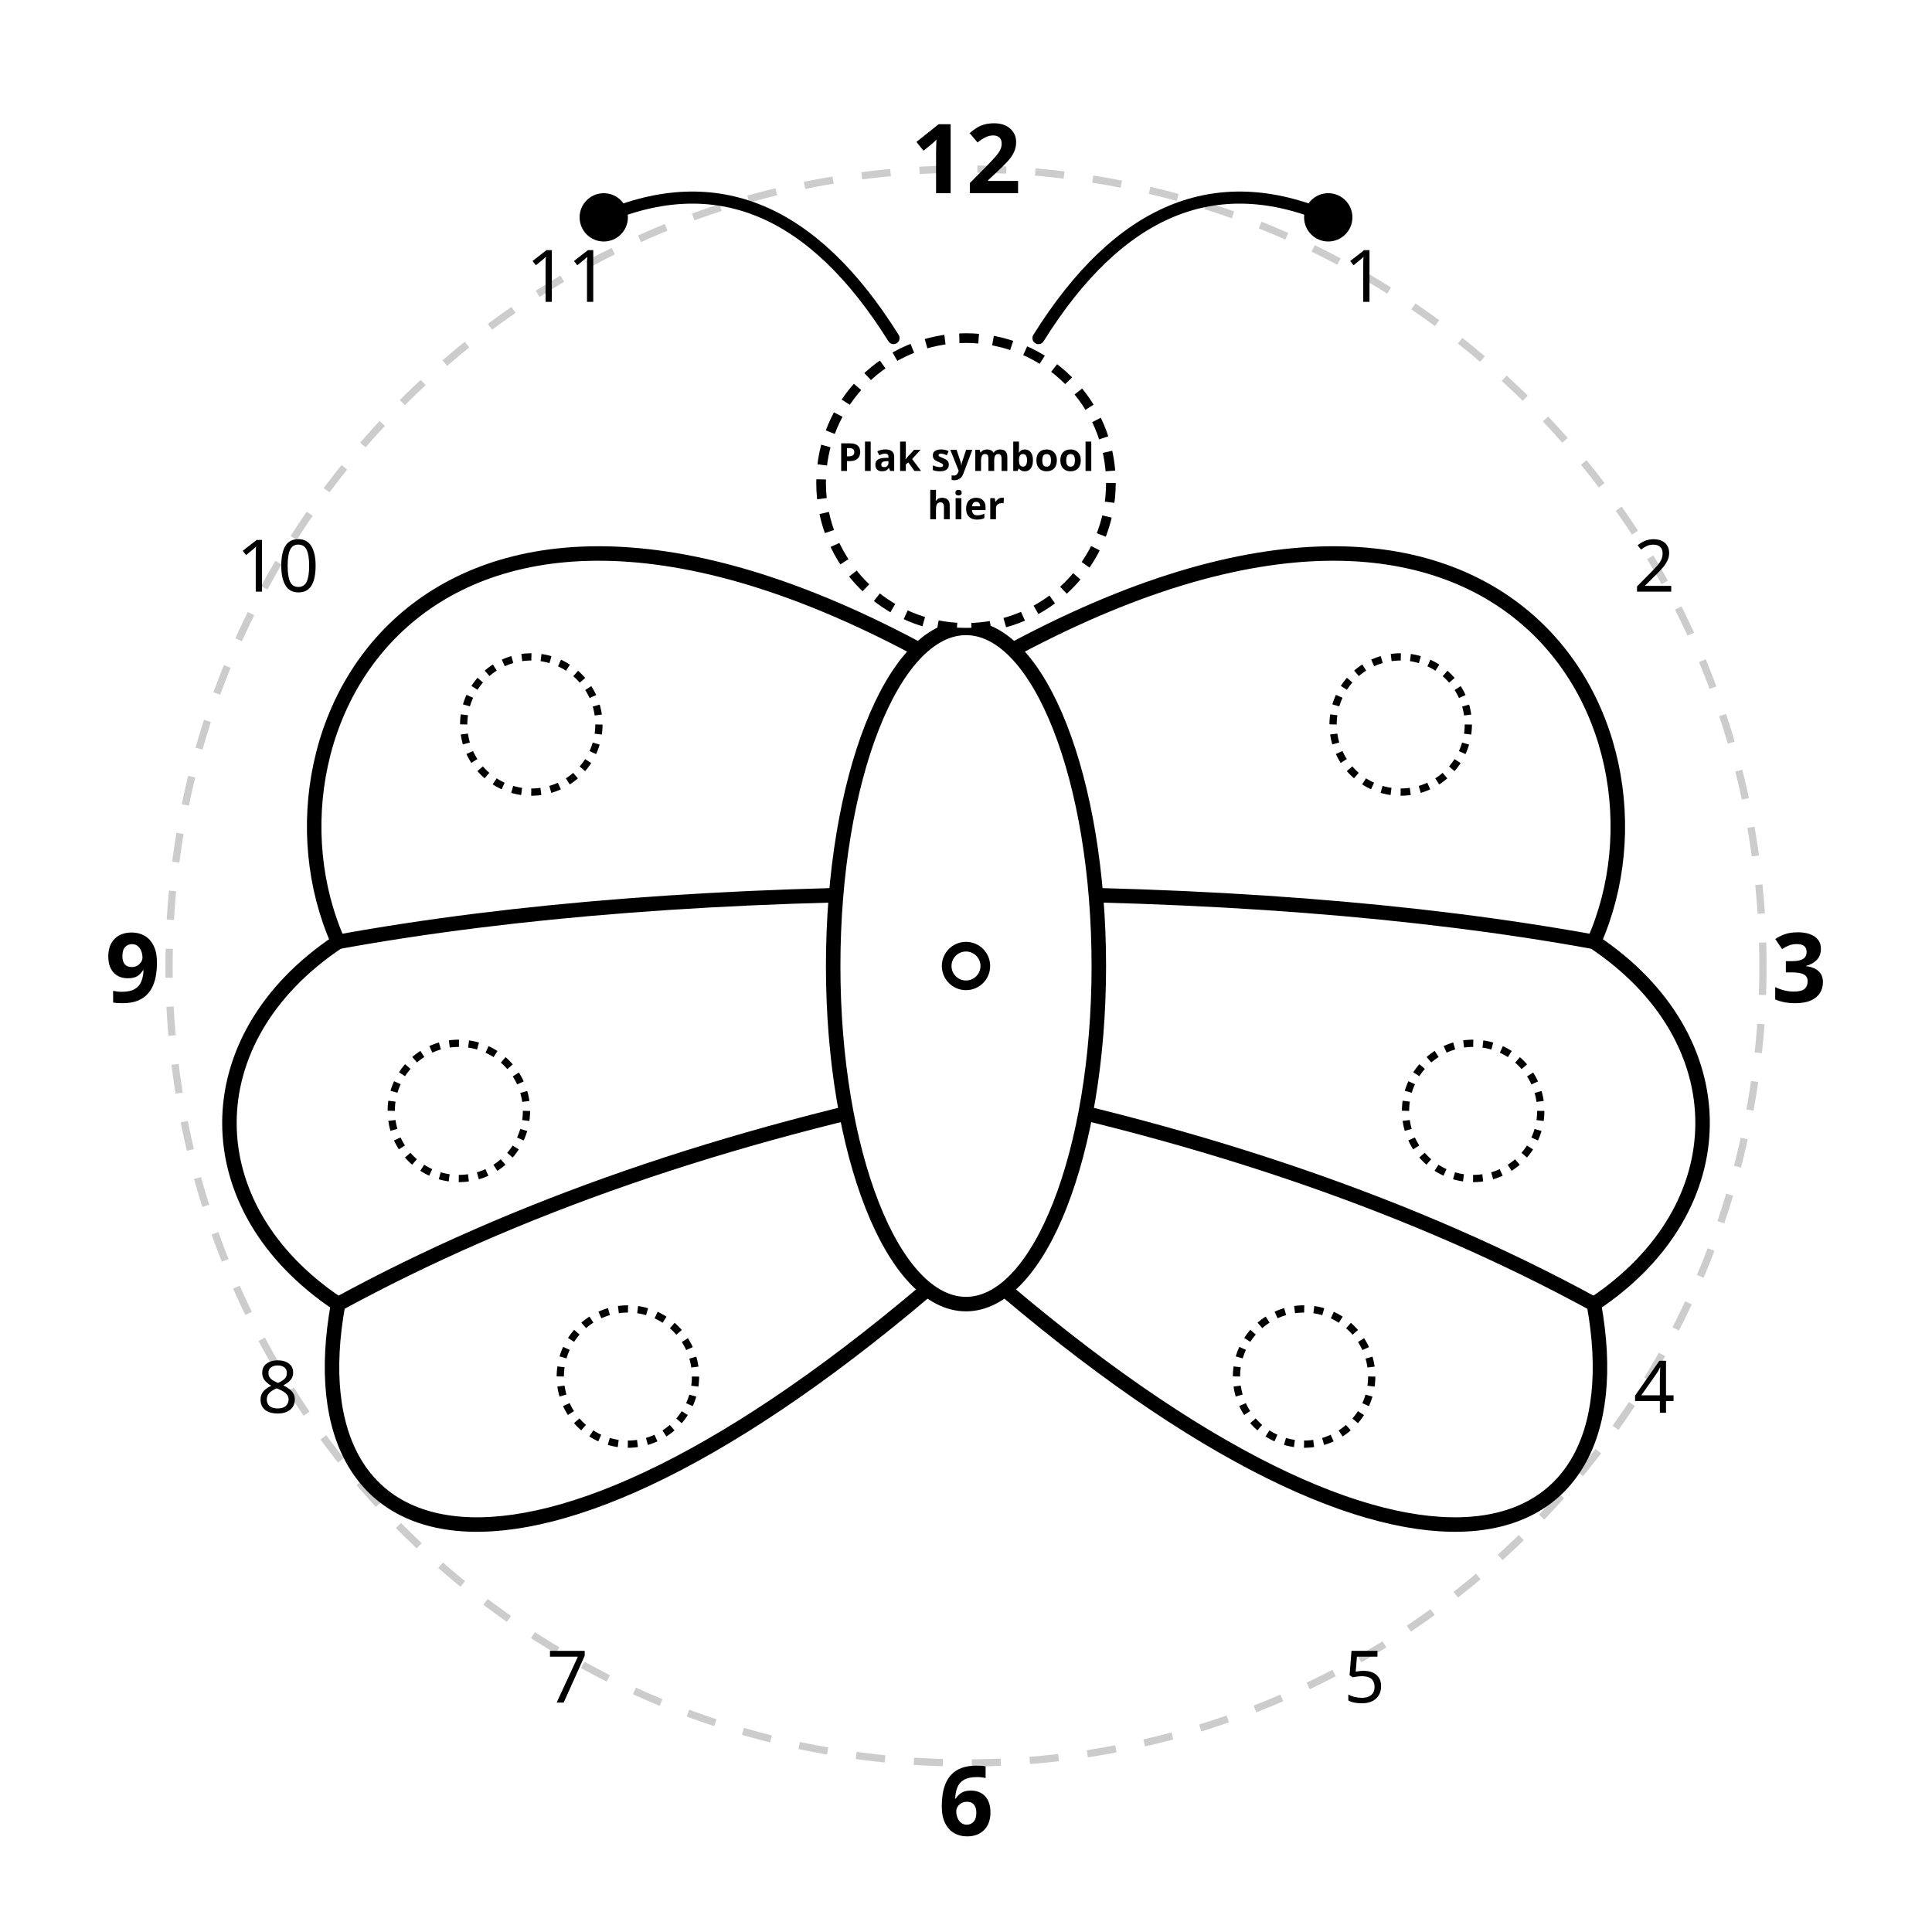
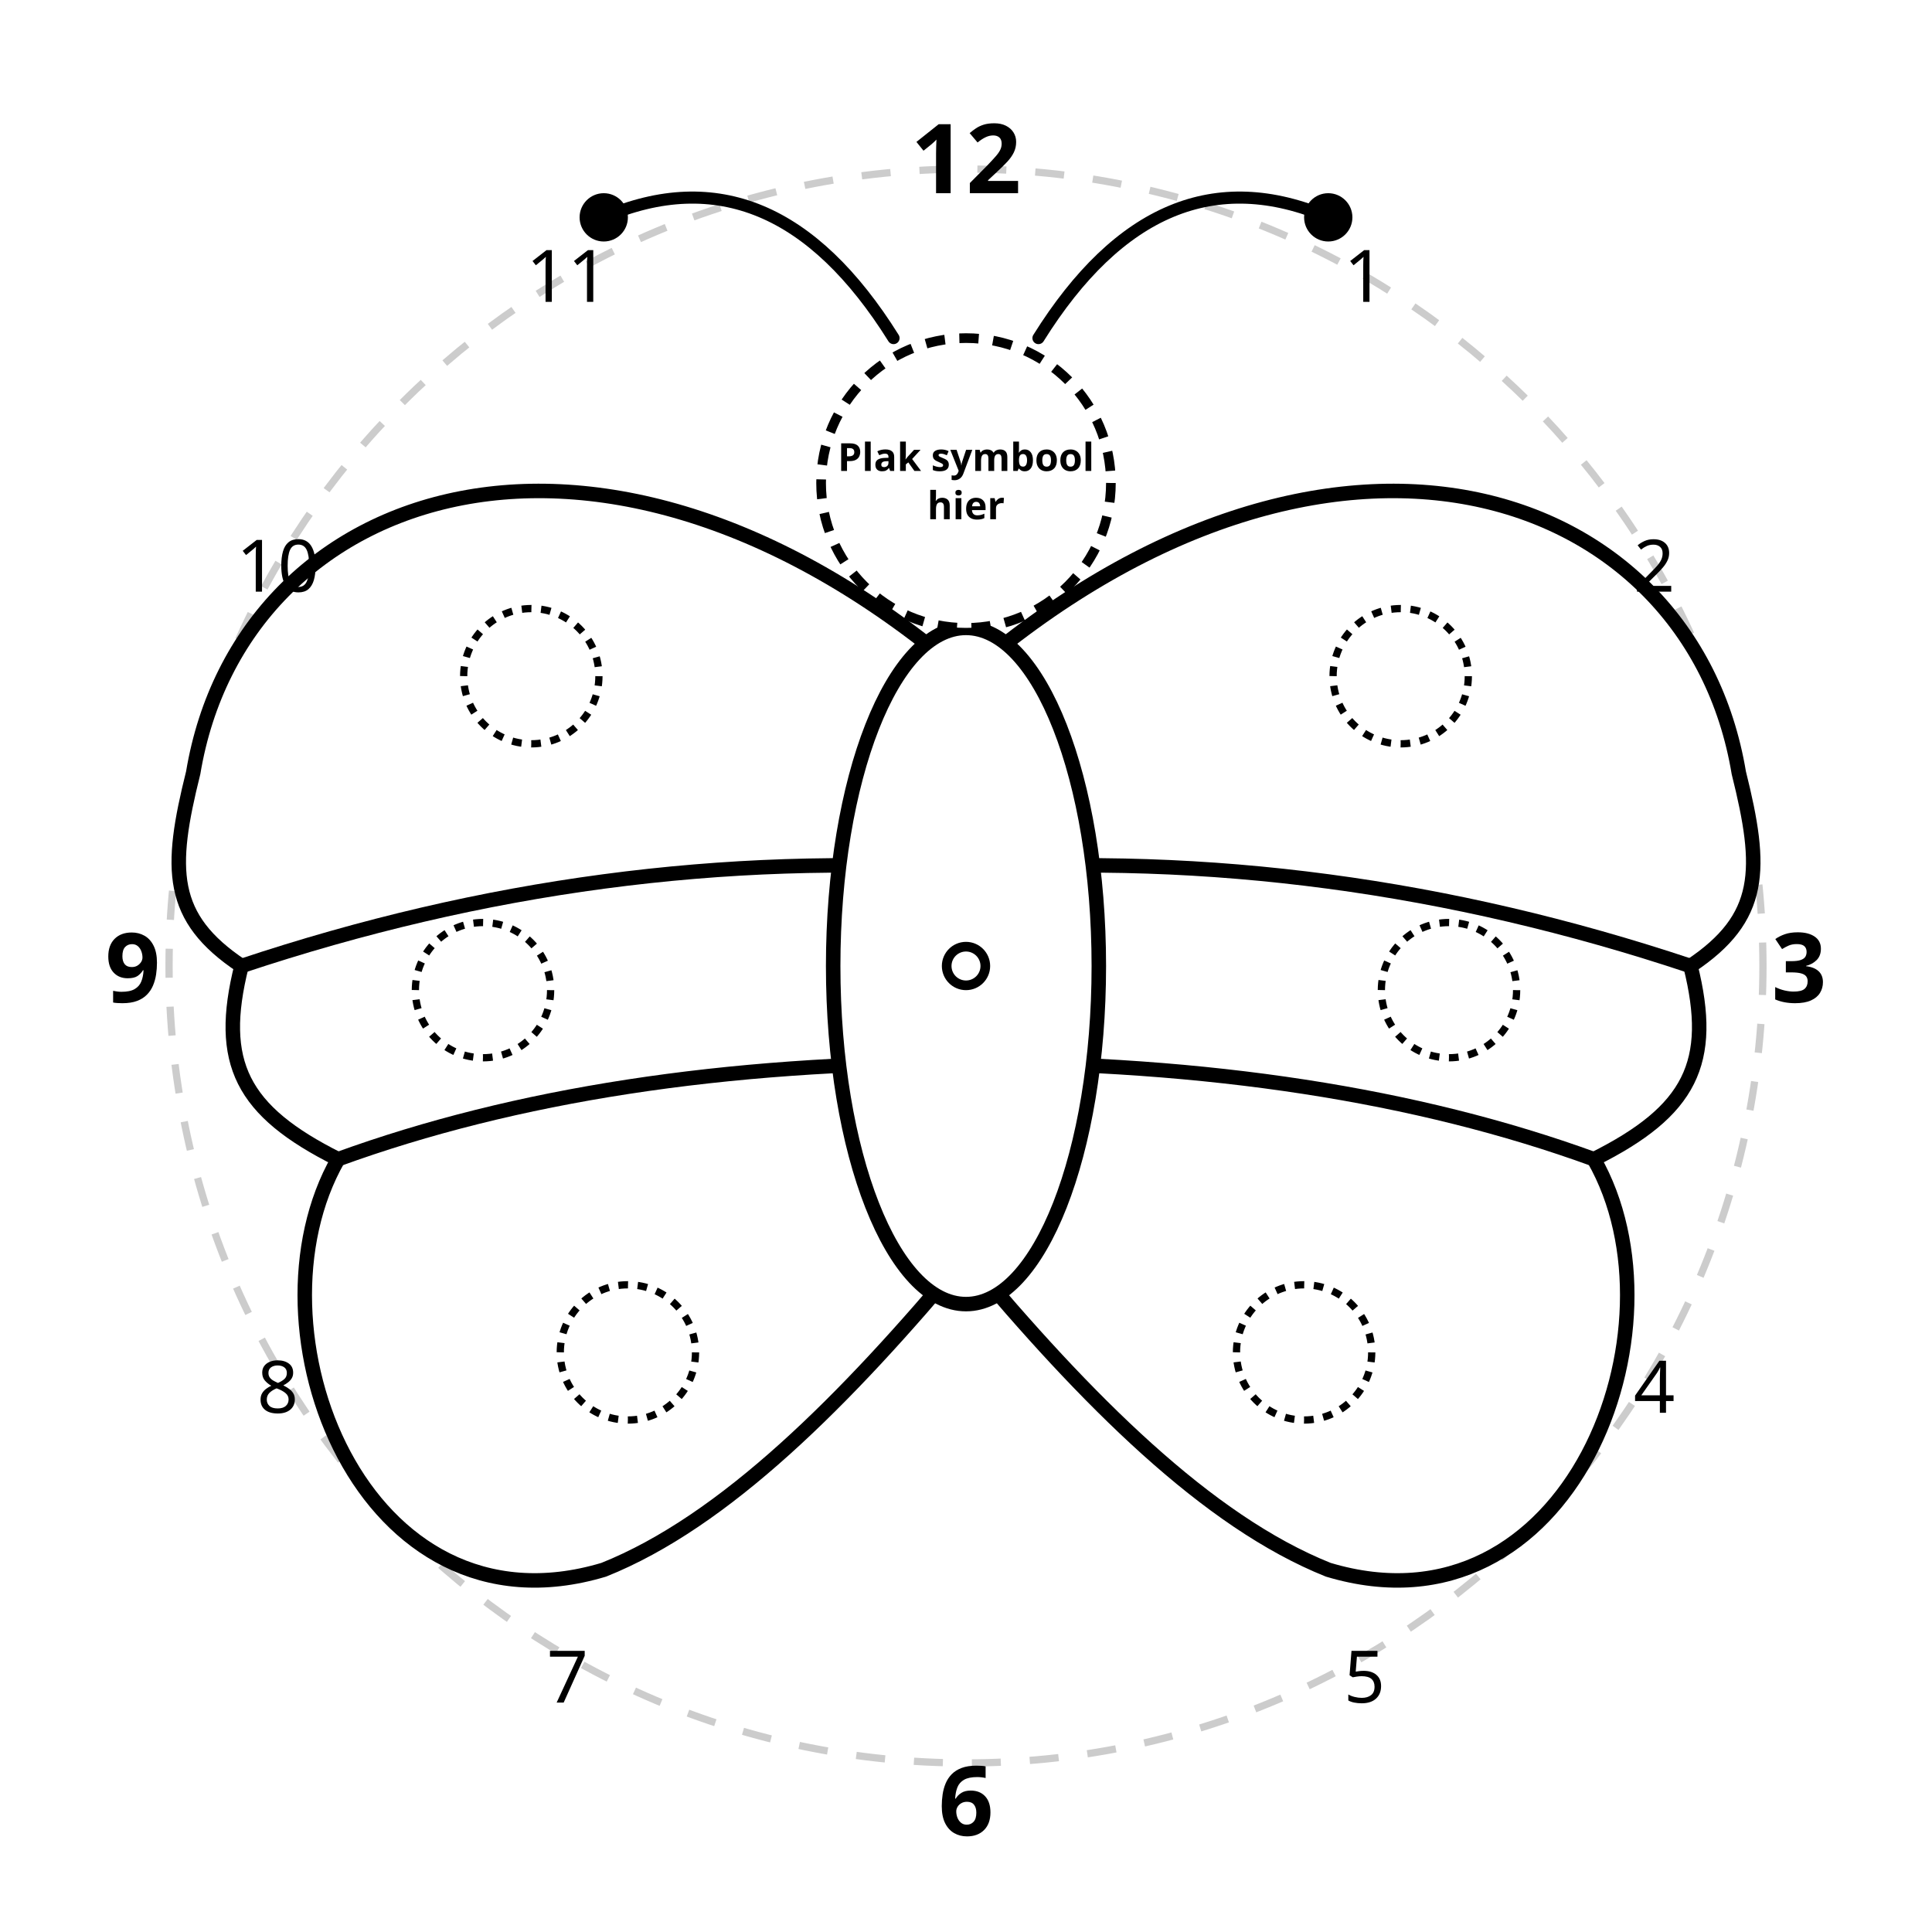
<svg xmlns="http://www.w3.org/2000/svg" viewBox="0 0 800 800" width="100%" height="100%">
  <rect width="100%" height="100%" fill="white" />
  <circle cx="400" cy="400" r="330" fill="none" stroke="#ccc" stroke-width="3" stroke-dasharray="12,12" />
  <path d="M 370 140 Q 320 60 250 90" fill="none" stroke="black" stroke-width="5" stroke-linecap="round" />
  <circle cx="250" cy="90" r="10" fill="black" />
  <path d="M 430 140 Q 480 60 550 90" fill="none" stroke="black" stroke-width="5" stroke-linecap="round" />
  <circle cx="550" cy="90" r="10" fill="black" />
  <g fill="white" stroke="black" stroke-width="6" stroke-linejoin="round">
-     <path d="M 400 280 C 180 150 100 300 140 390 C 80 430 80 500 140 540 C 120 650 220 680 400 520 L 400 280 Z" />
-     <path d="M 400 370 Q 250 370 140 390" fill="none" stroke-linecap="round" />
-     <path d="M 400 450 Q 250 480 140 540" fill="none" stroke-linecap="round" />
-     <path d="M 400 280 C 620 150 700 300 660 390 C 720 430 720 500 660 540 C 680 650 580 680 400 520 L 400 280 Z" />
-     <path d="M 400 370 Q 550 370 660 390" fill="none" stroke-linecap="round" />
-     <path d="M 400 450 Q 550 480 660 540" fill="none" stroke-linecap="round" />
+     <path d="M 400 280               C 250 150 100 200 80 320               C 70 360 70 380 100 400               C 90 440 100 460 140 480               C 100 550 150 680 250 650               C 300 630 350 580 400 520 Z" />
+     <path d="M 400 360 Q 250 350 100 400" fill="none" stroke-linecap="round" />
+     <path d="M 400 440 Q 250 440 140 480" fill="none" stroke-linecap="round" />
+     <path d="M 400 280               C 550 150 700 200 720 320               C 730 360 730 380 700 400               C 710 440 700 460 660 480               C 700 550 650 680 550 650               C 500 630 450 580 400 520 Z" />
+     <path d="M 400 360 Q 550 350 700 400" fill="none" stroke-linecap="round" />
+     <path d="M 400 440 Q 550 440 660 480" fill="none" stroke-linecap="round" />
  </g>
  <g fill="white" stroke="black" stroke-width="3" stroke-dasharray="4,4">
-     <circle cx="220" cy="300" r="28" />
-     <circle cx="190" cy="460" r="28" />
-     <circle cx="260" cy="570" r="28" />
-     <circle cx="580" cy="300" r="28" />
-     <circle cx="610" cy="460" r="28" />
-     <circle cx="540" cy="570" r="28" />
+     <circle cx="220" cy="280" r="28" />
+     <circle cx="200" cy="410" r="28" />
+     <circle cx="260" cy="560" r="28" />
+     <circle cx="580" cy="280" r="28" />
+     <circle cx="600" cy="410" r="28" />
+     <circle cx="540" cy="560" r="28" />
  </g>
  <g font-family="sans-serif" text-anchor="middle" fill="black">
    <text x="400" y="80" font-size="40" font-weight="bold">12</text>
    <text x="565" y="125" font-size="30">1</text>
    <text x="685" y="245" font-size="30">2</text>
    <text x="745" y="415" font-size="40" font-weight="bold">3</text>
    <text x="685" y="585" font-size="30">4</text>
    <text x="565" y="705" font-size="30">5</text>
    <text x="400" y="760" font-size="40" font-weight="bold">6</text>
    <text x="235" y="705" font-size="30">7</text>
    <text x="115" y="585" font-size="30">8</text>
    <text x="55" y="415" font-size="40" font-weight="bold">9</text>
    <text x="115" y="245" font-size="30">10</text>
    <text x="235" y="125" font-size="30">11</text>
  </g>
  <ellipse cx="400" cy="400" rx="55" ry="140" fill="white" stroke="black" stroke-width="6" />
  <circle cx="400" cy="400" r="8" fill="white" stroke="black" stroke-width="4" />
  <circle cx="400" cy="200" r="60" fill="white" stroke="black" stroke-width="4" stroke-dasharray="8,6" />
  <text x="400" y="195" text-anchor="middle" font-family="sans-serif" font-size="16" font-weight="bold">Plak symbool</text>
  <text x="400" y="215" text-anchor="middle" font-family="sans-serif" font-size="16" font-weight="bold">hier</text>
</svg>
